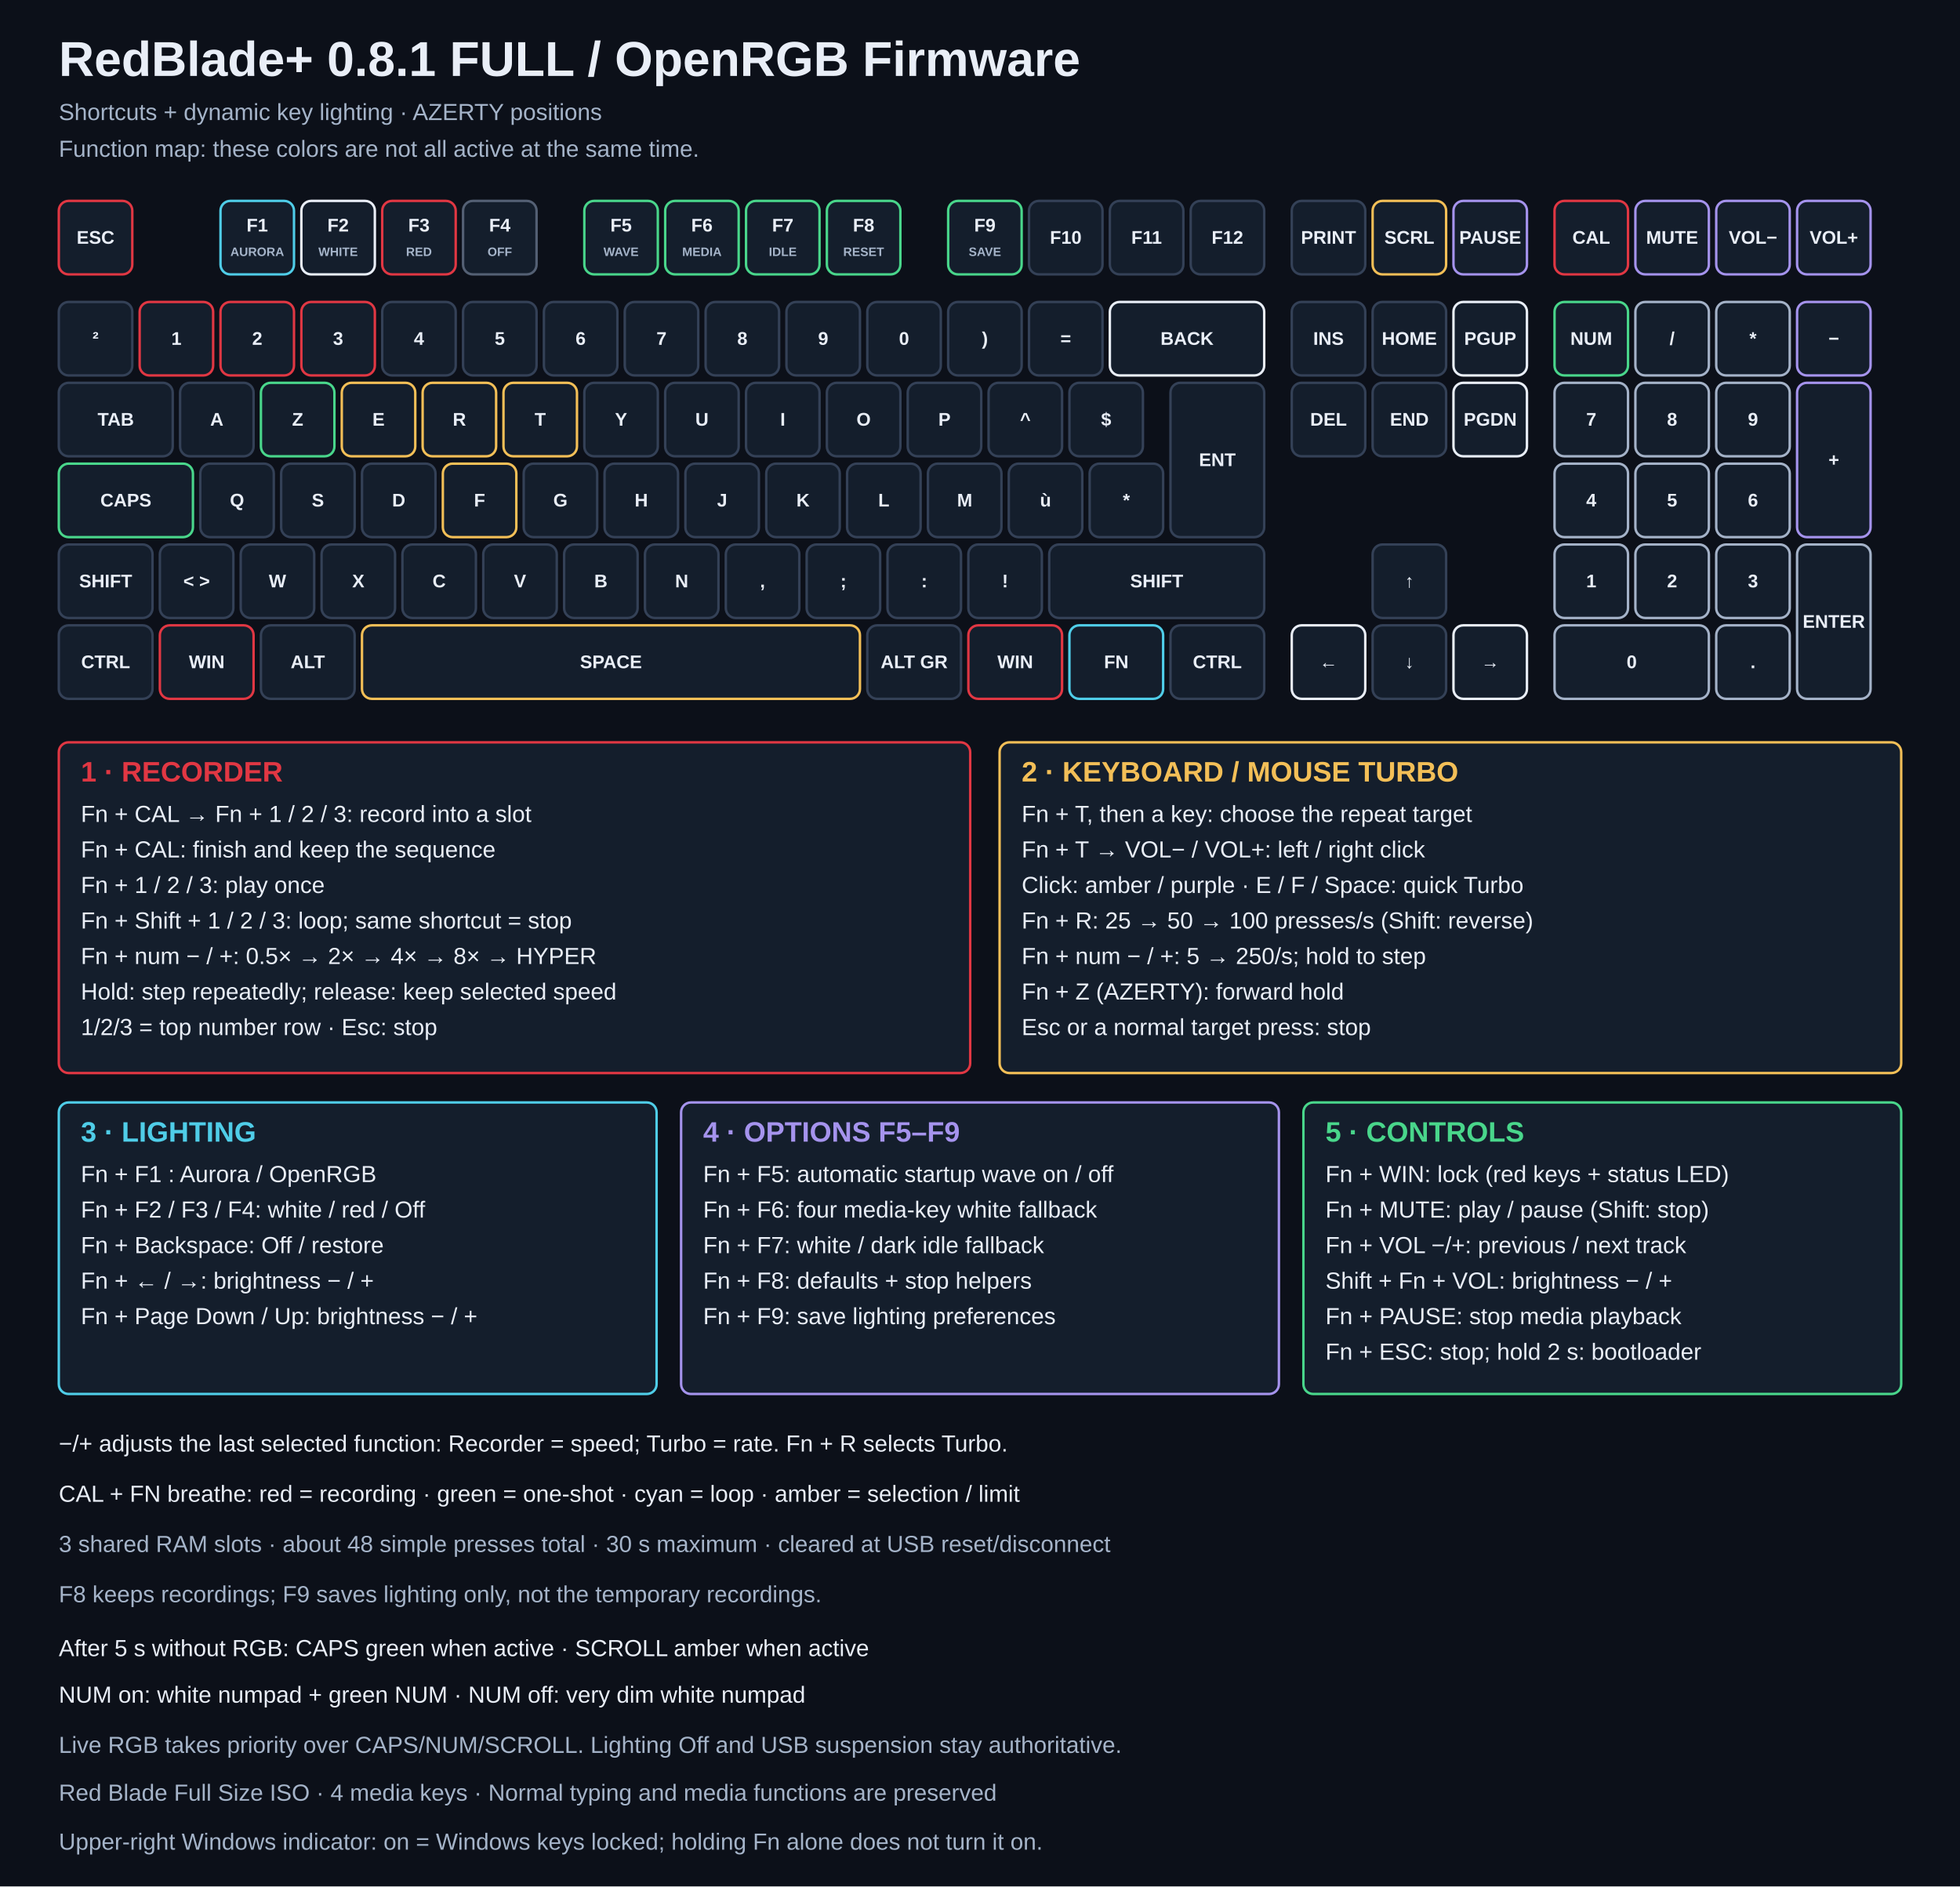
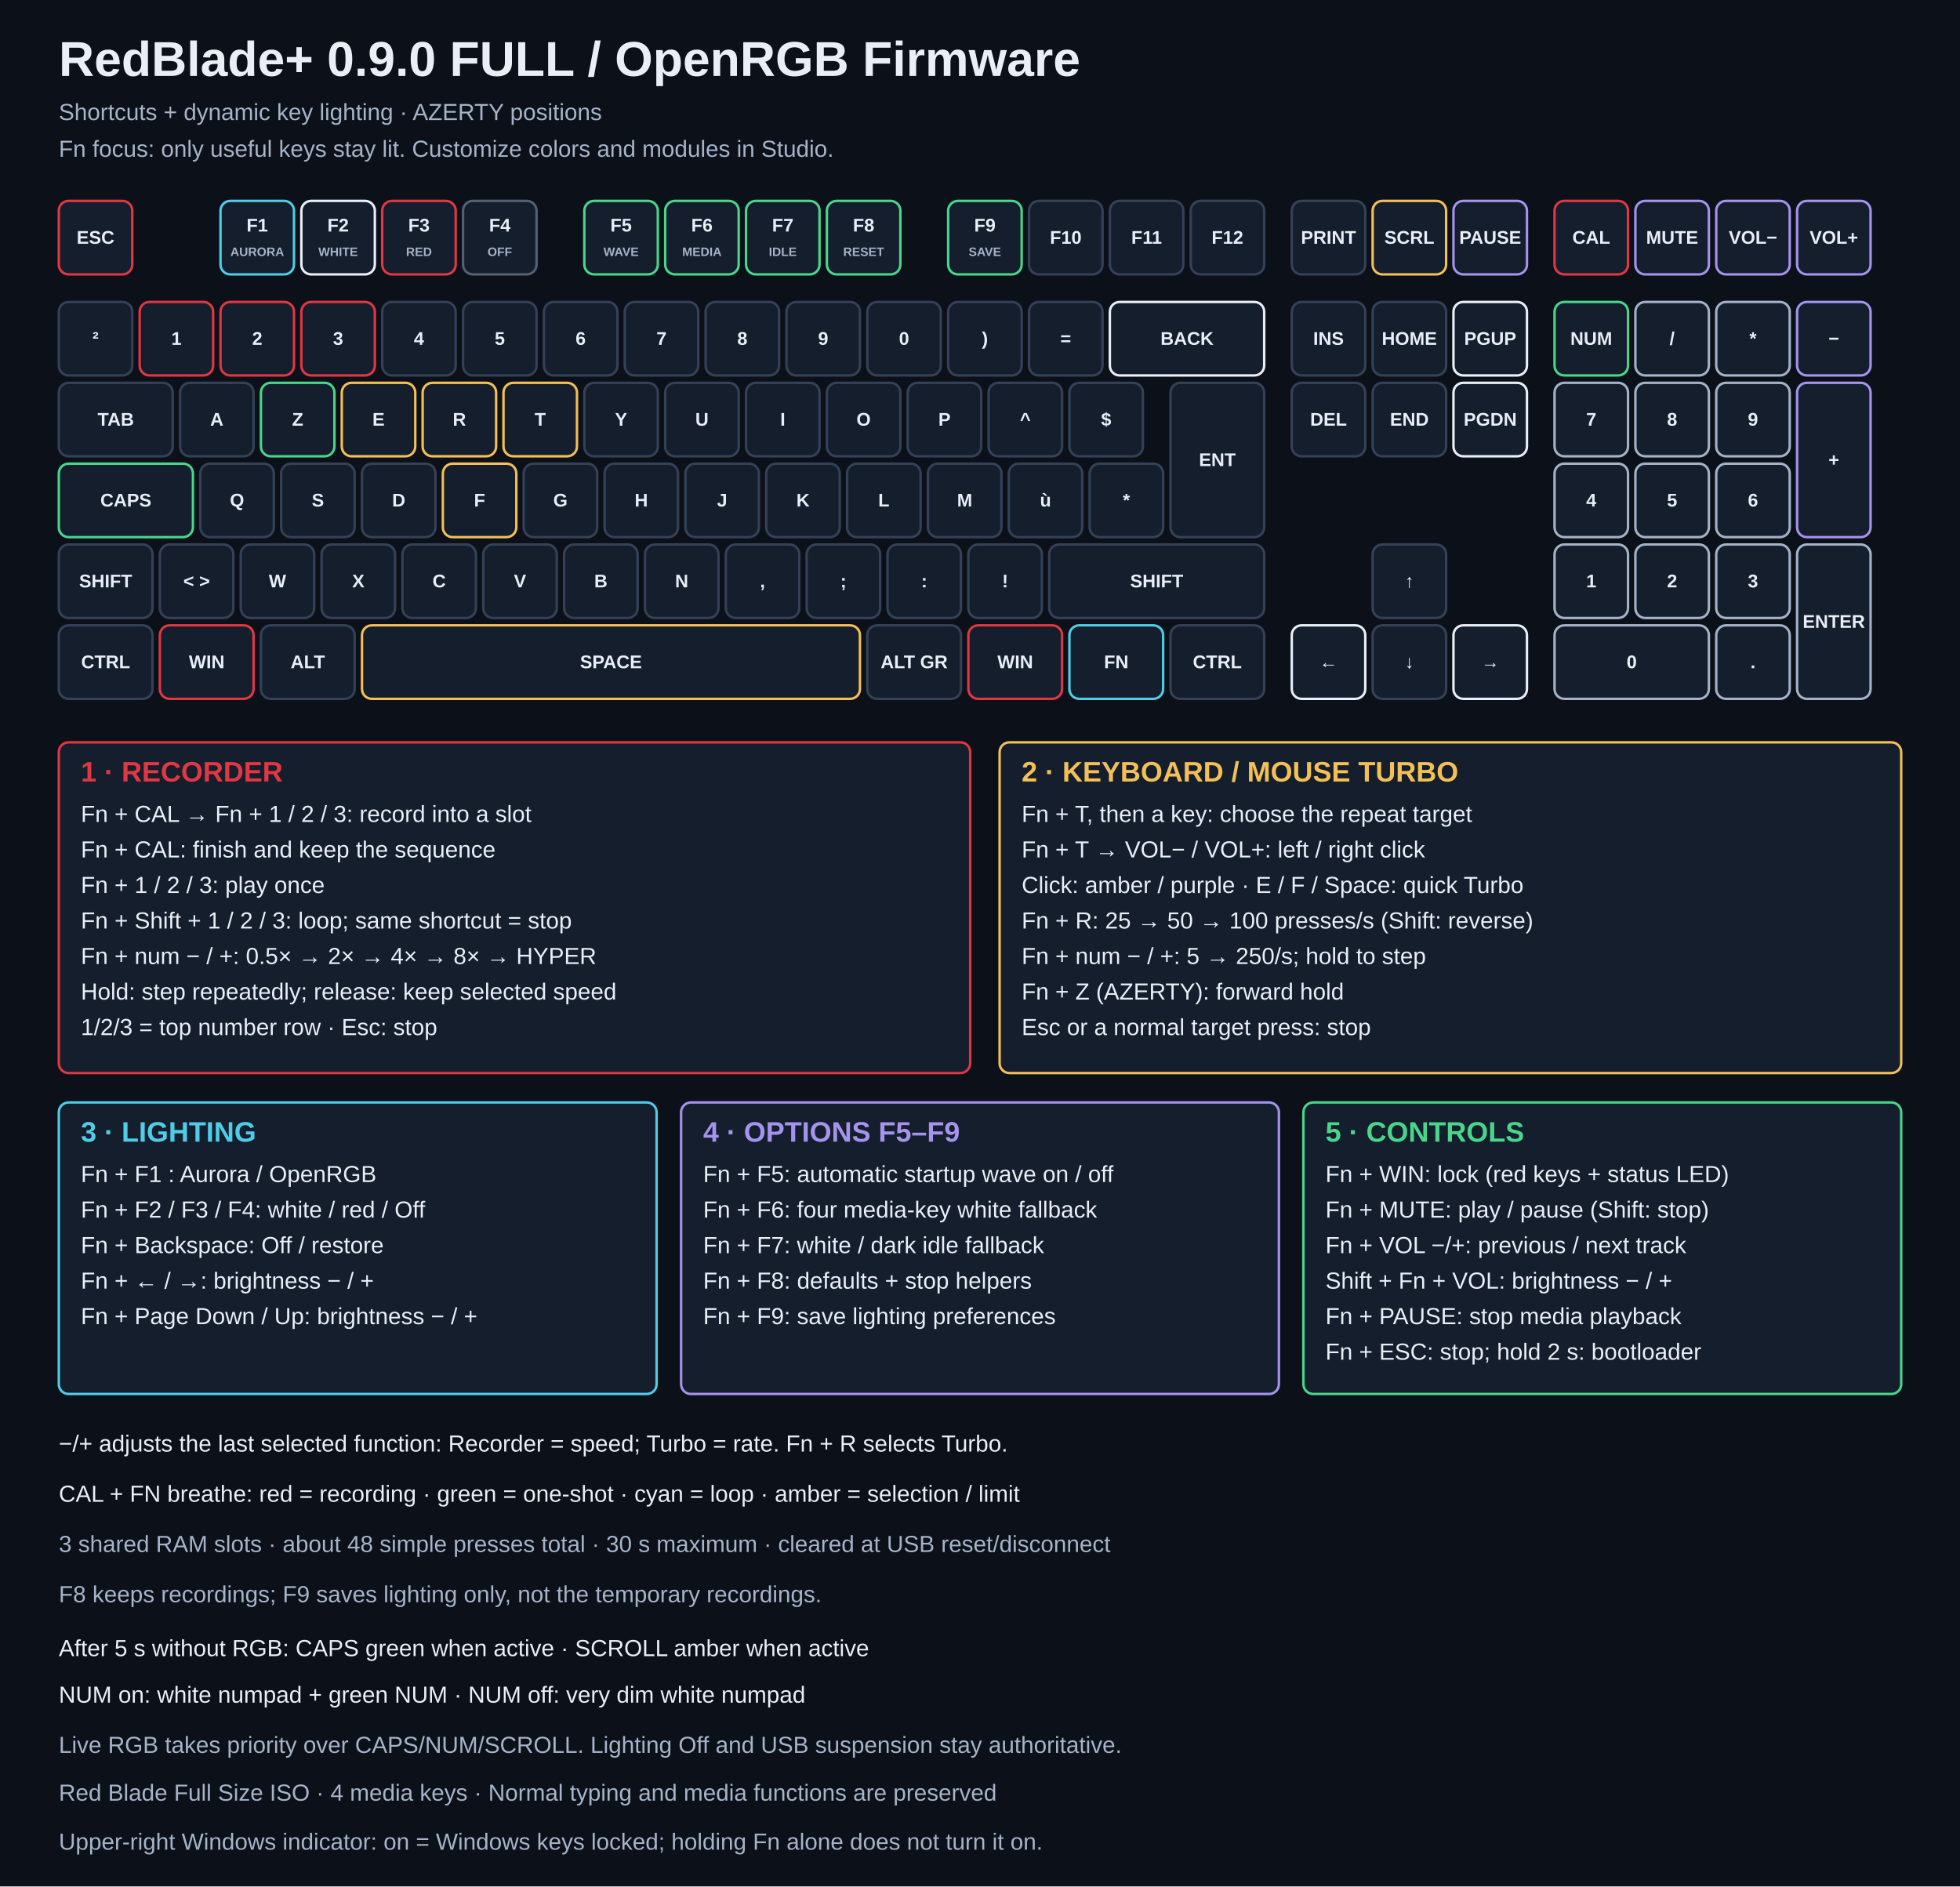
<svg xmlns="http://www.w3.org/2000/svg" width="1600" height="1540" viewBox="0 0 1600 1540">
  <rect width="1600" height="1540" fill="#0c1019" />
  <style>text{font-family:Arial,DejaVu Sans,sans-serif;fill:#e9eef7}.title{font-size:40px;font-weight:700}.sub{font-size:19px;fill:#a5b4c9}.key{font-size:15px;font-weight:700;text-anchor:middle}.tiny{font-size:10px;font-weight:700;text-anchor:middle;fill:#a5b4c9}.card{font-size:23px;font-weight:700}.body{font-size:19px}</style>
-   <text x="48" y="62" class="title">RedBlade+ 0.8.1 FULL  /  OpenRGB Firmware</text>
+   <text x="48" y="62" class="title">RedBlade+ 0.9.0 FULL  /  OpenRGB Firmware</text>
  <text x="48" y="98" class="sub">Shortcuts + dynamic key lighting · AZERTY positions</text>
-   <text x="48" y="128" class="sub">Function map: these colors are not all active at the same time.</text>
+   <text x="48" y="128" class="sub">Fn focus: only useful keys stay lit. Customize colors and modules in Studio.</text>
  <rect x="48" y="164" width="60" height="60" rx="8" fill="#141e2c" stroke="#e13743" stroke-width="2" />
  <text x="78.0" y="199.0" class="key">ESC</text>
  <rect x="180" y="164" width="60" height="60" rx="8" fill="#141e2c" stroke="#4fcde8" stroke-width="2" />
  <text x="210.0" y="189.0" class="key">F1</text>
  <text x="210.0" y="209.0" class="tiny">AURORA</text>
  <rect x="246" y="164" width="60" height="60" rx="8" fill="#141e2c" stroke="#e9eef7" stroke-width="2" />
  <text x="276.0" y="189.0" class="key">F2</text>
  <text x="276.0" y="209.0" class="tiny">WHITE</text>
  <rect x="312" y="164" width="60" height="60" rx="8" fill="#141e2c" stroke="#e13743" stroke-width="2" />
  <text x="342.0" y="189.0" class="key">F3</text>
  <text x="342.0" y="209.0" class="tiny">RED</text>
  <rect x="378" y="164" width="60" height="60" rx="8" fill="#141e2c" stroke="#546074" stroke-width="2" />
  <text x="408.0" y="189.0" class="key">F4</text>
  <text x="408.0" y="209.0" class="tiny">OFF</text>
  <rect x="477.0" y="164" width="60" height="60" rx="8" fill="#141e2c" stroke="#49d68b" stroke-width="2" />
  <text x="507.0" y="189.0" class="key">F5</text>
  <text x="507.0" y="209.0" class="tiny">WAVE</text>
  <rect x="543.0" y="164" width="60" height="60" rx="8" fill="#141e2c" stroke="#49d68b" stroke-width="2" />
  <text x="573.0" y="189.0" class="key">F6</text>
  <text x="573.0" y="209.0" class="tiny">MEDIA</text>
  <rect x="609.0" y="164" width="60" height="60" rx="8" fill="#141e2c" stroke="#49d68b" stroke-width="2" />
  <text x="639.0" y="189.0" class="key">F7</text>
  <text x="639.0" y="209.0" class="tiny">IDLE</text>
  <rect x="675.0" y="164" width="60" height="60" rx="8" fill="#141e2c" stroke="#49d68b" stroke-width="2" />
  <text x="705.0" y="189.0" class="key">F8</text>
  <text x="705.0" y="209.0" class="tiny">RESET</text>
  <rect x="774" y="164" width="60" height="60" rx="8" fill="#141e2c" stroke="#49d68b" stroke-width="2" />
  <text x="804.0" y="189.0" class="key">F9</text>
  <text x="804.0" y="209.0" class="tiny">SAVE</text>
  <rect x="840" y="164" width="60" height="60" rx="8" fill="#141e2c" stroke="#344157" stroke-width="2" />
  <text x="870.0" y="199.0" class="key">F10</text>
  <rect x="906" y="164" width="60" height="60" rx="8" fill="#141e2c" stroke="#344157" stroke-width="2" />
  <text x="936.0" y="199.0" class="key">F11</text>
  <rect x="972" y="164" width="60" height="60" rx="8" fill="#141e2c" stroke="#344157" stroke-width="2" />
  <text x="1002.0" y="199.0" class="key">F12</text>
  <rect x="1054.5" y="164" width="60" height="60" rx="8" fill="#141e2c" stroke="#344157" stroke-width="2" />
  <text x="1084.5" y="199.0" class="key">PRINT</text>
  <rect x="1120.5" y="164" width="60" height="60" rx="8" fill="#141e2c" stroke="#f3bf57" stroke-width="2" />
  <text x="1150.5" y="199.0" class="key">SCRL</text>
  <rect x="1186.5" y="164" width="60" height="60" rx="8" fill="#141e2c" stroke="#a593ed" stroke-width="2" />
  <text x="1216.5" y="199.0" class="key">PAUSE</text>
  <rect x="1269.0" y="164" width="60" height="60" rx="8" fill="#141e2c" stroke="#e13743" stroke-width="2" />
  <text x="1299.0" y="199.0" class="key">CAL</text>
  <rect x="1335.0" y="164" width="60" height="60" rx="8" fill="#141e2c" stroke="#a593ed" stroke-width="2" />
  <text x="1365.0" y="199.0" class="key">MUTE</text>
  <rect x="1401.0" y="164" width="60" height="60" rx="8" fill="#141e2c" stroke="#a593ed" stroke-width="2" />
  <text x="1431.0" y="199.0" class="key">VOL−</text>
  <rect x="1467.0" y="164" width="60" height="60" rx="8" fill="#141e2c" stroke="#a593ed" stroke-width="2" />
  <text x="1497.0" y="199.0" class="key">VOL+</text>
  <rect x="48" y="246.5" width="60" height="60" rx="8" fill="#141e2c" stroke="#344157" stroke-width="2" />
  <text x="78.0" y="281.5" class="key">²</text>
  <rect x="114" y="246.5" width="60" height="60" rx="8" fill="#141e2c" stroke="#e13743" stroke-width="2" />
  <text x="144.0" y="281.5" class="key">1</text>
  <rect x="180" y="246.5" width="60" height="60" rx="8" fill="#141e2c" stroke="#e13743" stroke-width="2" />
  <text x="210.0" y="281.5" class="key">2</text>
  <rect x="246" y="246.5" width="60" height="60" rx="8" fill="#141e2c" stroke="#e13743" stroke-width="2" />
  <text x="276.0" y="281.5" class="key">3</text>
  <rect x="312" y="246.5" width="60" height="60" rx="8" fill="#141e2c" stroke="#344157" stroke-width="2" />
  <text x="342.0" y="281.5" class="key">4</text>
  <rect x="378" y="246.5" width="60" height="60" rx="8" fill="#141e2c" stroke="#344157" stroke-width="2" />
  <text x="408.0" y="281.5" class="key">5</text>
  <rect x="444" y="246.5" width="60" height="60" rx="8" fill="#141e2c" stroke="#344157" stroke-width="2" />
  <text x="474.0" y="281.5" class="key">6</text>
  <rect x="510" y="246.5" width="60" height="60" rx="8" fill="#141e2c" stroke="#344157" stroke-width="2" />
  <text x="540.0" y="281.5" class="key">7</text>
  <rect x="576" y="246.5" width="60" height="60" rx="8" fill="#141e2c" stroke="#344157" stroke-width="2" />
  <text x="606.0" y="281.5" class="key">8</text>
  <rect x="642" y="246.5" width="60" height="60" rx="8" fill="#141e2c" stroke="#344157" stroke-width="2" />
  <text x="672.0" y="281.5" class="key">9</text>
  <rect x="708" y="246.5" width="60" height="60" rx="8" fill="#141e2c" stroke="#344157" stroke-width="2" />
  <text x="738.0" y="281.5" class="key">0</text>
  <rect x="774" y="246.5" width="60" height="60" rx="8" fill="#141e2c" stroke="#344157" stroke-width="2" />
  <text x="804.0" y="281.5" class="key">)</text>
  <rect x="840" y="246.5" width="60" height="60" rx="8" fill="#141e2c" stroke="#344157" stroke-width="2" />
  <text x="870.0" y="281.5" class="key">=</text>
  <rect x="906" y="246.5" width="126" height="60" rx="8" fill="#141e2c" stroke="#e9eef7" stroke-width="2" />
  <text x="969.0" y="281.5" class="key">BACK</text>
  <rect x="1054.5" y="246.5" width="60" height="60" rx="8" fill="#141e2c" stroke="#344157" stroke-width="2" />
  <text x="1084.5" y="281.5" class="key">INS</text>
  <rect x="1120.5" y="246.5" width="60" height="60" rx="8" fill="#141e2c" stroke="#344157" stroke-width="2" />
  <text x="1150.5" y="281.5" class="key">HOME</text>
  <rect x="1186.5" y="246.5" width="60" height="60" rx="8" fill="#141e2c" stroke="#e9eef7" stroke-width="2" />
  <text x="1216.5" y="281.5" class="key">PGUP</text>
  <rect x="1269.0" y="246.5" width="60" height="60" rx="8" fill="#141e2c" stroke="#49d68b" stroke-width="2" />
  <text x="1299.0" y="281.5" class="key">NUM</text>
  <rect x="1335.0" y="246.5" width="60" height="60" rx="8" fill="#141e2c" stroke="#a4b2c8" stroke-width="2" />
  <text x="1365.0" y="281.5" class="key">/</text>
  <rect x="1401.0" y="246.5" width="60" height="60" rx="8" fill="#141e2c" stroke="#a4b2c8" stroke-width="2" />
  <text x="1431.0" y="281.5" class="key">*</text>
  <rect x="1467.0" y="246.5" width="60" height="60" rx="8" fill="#141e2c" stroke="#a593ed" stroke-width="2" />
  <text x="1497.0" y="281.5" class="key">−</text>
  <rect x="48" y="312.5" width="93.0" height="60" rx="8" fill="#141e2c" stroke="#344157" stroke-width="2" />
  <text x="94.5" y="347.5" class="key">TAB</text>
  <rect x="147.0" y="312.5" width="60" height="60" rx="8" fill="#141e2c" stroke="#344157" stroke-width="2" />
  <text x="177.0" y="347.5" class="key">A</text>
  <rect x="213.0" y="312.5" width="60" height="60" rx="8" fill="#141e2c" stroke="#49d68b" stroke-width="2" />
  <text x="243.0" y="347.5" class="key">Z</text>
  <rect x="279.0" y="312.5" width="60" height="60" rx="8" fill="#141e2c" stroke="#f3bf57" stroke-width="2" />
  <text x="309.0" y="347.5" class="key">E</text>
  <rect x="345.0" y="312.5" width="60" height="60" rx="8" fill="#141e2c" stroke="#f3bf57" stroke-width="2" />
  <text x="375.0" y="347.5" class="key">R</text>
  <rect x="411.0" y="312.5" width="60" height="60" rx="8" fill="#141e2c" stroke="#f3bf57" stroke-width="2" />
  <text x="441.0" y="347.5" class="key">T</text>
  <rect x="477.0" y="312.5" width="60" height="60" rx="8" fill="#141e2c" stroke="#344157" stroke-width="2" />
  <text x="507.0" y="347.5" class="key">Y</text>
  <rect x="543.0" y="312.5" width="60" height="60" rx="8" fill="#141e2c" stroke="#344157" stroke-width="2" />
  <text x="573.0" y="347.5" class="key">U</text>
  <rect x="609.0" y="312.5" width="60" height="60" rx="8" fill="#141e2c" stroke="#344157" stroke-width="2" />
  <text x="639.0" y="347.5" class="key">I</text>
  <rect x="675.0" y="312.5" width="60" height="60" rx="8" fill="#141e2c" stroke="#344157" stroke-width="2" />
  <text x="705.0" y="347.5" class="key">O</text>
  <rect x="741.0" y="312.5" width="60" height="60" rx="8" fill="#141e2c" stroke="#344157" stroke-width="2" />
  <text x="771.0" y="347.5" class="key">P</text>
  <rect x="807.0" y="312.5" width="60" height="60" rx="8" fill="#141e2c" stroke="#344157" stroke-width="2" />
  <text x="837.0" y="347.5" class="key">^</text>
  <rect x="873.0" y="312.5" width="60" height="60" rx="8" fill="#141e2c" stroke="#344157" stroke-width="2" />
  <text x="903.0" y="347.5" class="key">$</text>
  <rect x="1054.5" y="312.5" width="60" height="60" rx="8" fill="#141e2c" stroke="#344157" stroke-width="2" />
  <text x="1084.5" y="347.5" class="key">DEL</text>
  <rect x="1120.5" y="312.5" width="60" height="60" rx="8" fill="#141e2c" stroke="#344157" stroke-width="2" />
  <text x="1150.5" y="347.5" class="key">END</text>
  <rect x="1186.5" y="312.5" width="60" height="60" rx="8" fill="#141e2c" stroke="#e9eef7" stroke-width="2" />
  <text x="1216.5" y="347.5" class="key">PGDN</text>
  <rect x="1269.0" y="312.5" width="60" height="60" rx="8" fill="#141e2c" stroke="#a4b2c8" stroke-width="2" />
  <text x="1299.0" y="347.5" class="key">7</text>
  <rect x="1335.0" y="312.5" width="60" height="60" rx="8" fill="#141e2c" stroke="#a4b2c8" stroke-width="2" />
  <text x="1365.0" y="347.5" class="key">8</text>
  <rect x="1401.0" y="312.5" width="60" height="60" rx="8" fill="#141e2c" stroke="#a4b2c8" stroke-width="2" />
  <text x="1431.0" y="347.5" class="key">9</text>
  <rect x="1467.0" y="312.5" width="60" height="126" rx="8" fill="#141e2c" stroke="#a593ed" stroke-width="2" />
  <text x="1497.0" y="380.5" class="key">+</text>
  <rect x="48" y="378.5" width="109.5" height="60" rx="8" fill="#141e2c" stroke="#49d68b" stroke-width="2" />
  <text x="102.75" y="413.5" class="key">CAPS</text>
  <rect x="163.5" y="378.5" width="60" height="60" rx="8" fill="#141e2c" stroke="#344157" stroke-width="2" />
  <text x="193.5" y="413.5" class="key">Q</text>
  <rect x="229.5" y="378.5" width="60" height="60" rx="8" fill="#141e2c" stroke="#344157" stroke-width="2" />
  <text x="259.5" y="413.5" class="key">S</text>
  <rect x="295.5" y="378.5" width="60" height="60" rx="8" fill="#141e2c" stroke="#344157" stroke-width="2" />
  <text x="325.5" y="413.5" class="key">D</text>
  <rect x="361.5" y="378.5" width="60" height="60" rx="8" fill="#141e2c" stroke="#f3bf57" stroke-width="2" />
  <text x="391.5" y="413.5" class="key">F</text>
  <rect x="427.5" y="378.5" width="60" height="60" rx="8" fill="#141e2c" stroke="#344157" stroke-width="2" />
  <text x="457.5" y="413.5" class="key">G</text>
  <rect x="493.5" y="378.5" width="60" height="60" rx="8" fill="#141e2c" stroke="#344157" stroke-width="2" />
  <text x="523.5" y="413.5" class="key">H</text>
  <rect x="559.5" y="378.5" width="60" height="60" rx="8" fill="#141e2c" stroke="#344157" stroke-width="2" />
  <text x="589.5" y="413.5" class="key">J</text>
  <rect x="625.5" y="378.5" width="60" height="60" rx="8" fill="#141e2c" stroke="#344157" stroke-width="2" />
  <text x="655.5" y="413.5" class="key">K</text>
  <rect x="691.5" y="378.5" width="60" height="60" rx="8" fill="#141e2c" stroke="#344157" stroke-width="2" />
  <text x="721.5" y="413.5" class="key">L</text>
  <rect x="757.5" y="378.5" width="60" height="60" rx="8" fill="#141e2c" stroke="#344157" stroke-width="2" />
  <text x="787.5" y="413.5" class="key">M</text>
  <rect x="823.5" y="378.5" width="60" height="60" rx="8" fill="#141e2c" stroke="#344157" stroke-width="2" />
  <text x="853.5" y="413.5" class="key">ù</text>
  <rect x="889.5" y="378.5" width="60" height="60" rx="8" fill="#141e2c" stroke="#344157" stroke-width="2" />
  <text x="919.5" y="413.5" class="key">*</text>
  <rect x="955.5" y="312.5" width="76.5" height="126" rx="8" fill="#141e2c" stroke="#344157" stroke-width="2" />
  <text x="993.75" y="380.5" class="key">ENT</text>
  <rect x="1269.0" y="378.5" width="60" height="60" rx="8" fill="#141e2c" stroke="#a4b2c8" stroke-width="2" />
  <text x="1299.0" y="413.5" class="key">4</text>
  <rect x="1335.0" y="378.5" width="60" height="60" rx="8" fill="#141e2c" stroke="#a4b2c8" stroke-width="2" />
  <text x="1365.0" y="413.5" class="key">5</text>
  <rect x="1401.0" y="378.5" width="60" height="60" rx="8" fill="#141e2c" stroke="#a4b2c8" stroke-width="2" />
  <text x="1431.0" y="413.5" class="key">6</text>
  <rect x="48" y="444.5" width="76.5" height="60" rx="8" fill="#141e2c" stroke="#344157" stroke-width="2" />
  <text x="86.25" y="479.5" class="key">SHIFT</text>
  <rect x="130.5" y="444.5" width="60" height="60" rx="8" fill="#141e2c" stroke="#344157" stroke-width="2" />
  <text x="160.5" y="479.5" class="key">&lt; &gt;</text>
  <rect x="196.5" y="444.5" width="60" height="60" rx="8" fill="#141e2c" stroke="#344157" stroke-width="2" />
  <text x="226.5" y="479.5" class="key">W</text>
  <rect x="262.5" y="444.5" width="60" height="60" rx="8" fill="#141e2c" stroke="#344157" stroke-width="2" />
  <text x="292.5" y="479.5" class="key">X</text>
  <rect x="328.5" y="444.5" width="60" height="60" rx="8" fill="#141e2c" stroke="#344157" stroke-width="2" />
  <text x="358.5" y="479.5" class="key">C</text>
  <rect x="394.5" y="444.5" width="60" height="60" rx="8" fill="#141e2c" stroke="#344157" stroke-width="2" />
  <text x="424.5" y="479.5" class="key">V</text>
  <rect x="460.5" y="444.5" width="60" height="60" rx="8" fill="#141e2c" stroke="#344157" stroke-width="2" />
  <text x="490.5" y="479.5" class="key">B</text>
  <rect x="526.5" y="444.5" width="60" height="60" rx="8" fill="#141e2c" stroke="#344157" stroke-width="2" />
  <text x="556.5" y="479.5" class="key">N</text>
  <rect x="592.5" y="444.5" width="60" height="60" rx="8" fill="#141e2c" stroke="#344157" stroke-width="2" />
  <text x="622.5" y="479.5" class="key">,</text>
  <rect x="658.5" y="444.5" width="60" height="60" rx="8" fill="#141e2c" stroke="#344157" stroke-width="2" />
  <text x="688.5" y="479.5" class="key">;</text>
  <rect x="724.5" y="444.5" width="60" height="60" rx="8" fill="#141e2c" stroke="#344157" stroke-width="2" />
  <text x="754.5" y="479.5" class="key">:</text>
  <rect x="790.5" y="444.5" width="60" height="60" rx="8" fill="#141e2c" stroke="#344157" stroke-width="2" />
  <text x="820.5" y="479.5" class="key">!</text>
  <rect x="856.5" y="444.5" width="175.5" height="60" rx="8" fill="#141e2c" stroke="#344157" stroke-width="2" />
  <text x="944.25" y="479.5" class="key">SHIFT</text>
  <rect x="1120.5" y="444.5" width="60" height="60" rx="8" fill="#141e2c" stroke="#344157" stroke-width="2" />
  <text x="1150.5" y="479.5" class="key">↑</text>
  <rect x="1269.0" y="444.5" width="60" height="60" rx="8" fill="#141e2c" stroke="#a4b2c8" stroke-width="2" />
  <text x="1299.0" y="479.5" class="key">1</text>
  <rect x="1335.0" y="444.5" width="60" height="60" rx="8" fill="#141e2c" stroke="#a4b2c8" stroke-width="2" />
  <text x="1365.0" y="479.5" class="key">2</text>
  <rect x="1401.0" y="444.5" width="60" height="60" rx="8" fill="#141e2c" stroke="#a4b2c8" stroke-width="2" />
  <text x="1431.0" y="479.5" class="key">3</text>
  <rect x="1467.0" y="444.5" width="60" height="126" rx="8" fill="#141e2c" stroke="#a4b2c8" stroke-width="2" />
  <text x="1497.0" y="512.5" class="key">ENTER</text>
  <rect x="48" y="510.5" width="76.5" height="60" rx="8" fill="#141e2c" stroke="#344157" stroke-width="2" />
  <text x="86.25" y="545.5" class="key">CTRL</text>
  <rect x="130.5" y="510.5" width="76.5" height="60" rx="8" fill="#141e2c" stroke="#e13743" stroke-width="2" />
  <text x="168.75" y="545.5" class="key">WIN</text>
  <rect x="213.0" y="510.5" width="76.5" height="60" rx="8" fill="#141e2c" stroke="#344157" stroke-width="2" />
  <text x="251.25" y="545.5" class="key">ALT</text>
  <rect x="295.5" y="510.5" width="406.5" height="60" rx="8" fill="#141e2c" stroke="#f3bf57" stroke-width="2" />
  <text x="498.75" y="545.5" class="key">SPACE</text>
  <rect x="708" y="510.5" width="76.5" height="60" rx="8" fill="#141e2c" stroke="#344157" stroke-width="2" />
  <text x="746.25" y="545.5" class="key">ALT GR</text>
  <rect x="790.5" y="510.5" width="76.5" height="60" rx="8" fill="#141e2c" stroke="#e13743" stroke-width="2" />
  <text x="828.75" y="545.5" class="key">WIN</text>
  <rect x="873.0" y="510.5" width="76.5" height="60" rx="8" fill="#141e2c" stroke="#4fcde8" stroke-width="2" />
  <text x="911.25" y="545.5" class="key">FN</text>
  <rect x="955.5" y="510.5" width="76.5" height="60" rx="8" fill="#141e2c" stroke="#344157" stroke-width="2" />
  <text x="993.75" y="545.5" class="key">CTRL</text>
  <rect x="1054.5" y="510.5" width="60" height="60" rx="8" fill="#141e2c" stroke="#e9eef7" stroke-width="2" />
  <text x="1084.5" y="545.5" class="key">←</text>
  <rect x="1120.5" y="510.5" width="60" height="60" rx="8" fill="#141e2c" stroke="#344157" stroke-width="2" />
  <text x="1150.5" y="545.5" class="key">↓</text>
  <rect x="1186.5" y="510.5" width="60" height="60" rx="8" fill="#141e2c" stroke="#e9eef7" stroke-width="2" />
  <text x="1216.5" y="545.5" class="key">→</text>
  <rect x="1269.0" y="510.5" width="126" height="60" rx="8" fill="#141e2c" stroke="#a4b2c8" stroke-width="2" />
  <text x="1332.0" y="545.5" class="key">0</text>
  <rect x="1401.0" y="510.5" width="60" height="60" rx="8" fill="#141e2c" stroke="#a4b2c8" stroke-width="2" />
  <text x="1431.0" y="545.5" class="key">.</text>
  <rect x="48" y="606" width="744" height="270" rx="8" fill="#141e2c" stroke="#e13743" stroke-width="2" />
  <text x="66" y="638" class="card" style="fill:#e13743">1 · RECORDER</text>
  <text x="66" y="671" class="body">Fn + CAL → Fn + 1 / 2 / 3: record into a slot</text>
  <text x="66" y="700" class="body">Fn + CAL: finish and keep the sequence</text>
  <text x="66" y="729" class="body">Fn + 1 / 2 / 3: play once</text>
  <text x="66" y="758" class="body">Fn + Shift + 1 / 2 / 3: loop; same shortcut = stop</text>
  <text x="66" y="787" class="body">Fn + num − / +: 0.5× → 2× → 4× → 8× → HYPER</text>
  <text x="66" y="816" class="body">Hold: step repeatedly; release: keep selected speed</text>
  <text x="66" y="845" class="body">1/2/3 = top number row · Esc: stop</text>
  <rect x="816" y="606" width="736" height="270" rx="8" fill="#141e2c" stroke="#f3bf57" stroke-width="2" />
  <text x="834" y="638" class="card" style="fill:#f3bf57">2 · KEYBOARD / MOUSE TURBO</text>
  <text x="834" y="671" class="body">Fn + T, then a key: choose the repeat target</text>
  <text x="834" y="700" class="body">Fn + T → VOL− / VOL+: left / right click</text>
  <text x="834" y="729" class="body">Click: amber / purple · E / F / Space: quick Turbo</text>
  <text x="834" y="758" class="body">Fn + R: 25 → 50 → 100 presses/s (Shift: reverse)</text>
  <text x="834" y="787" class="body">Fn + num − / +: 5 → 250/s; hold to step</text>
  <text x="834" y="816" class="body">Fn + Z (AZERTY): forward hold</text>
  <text x="834" y="845" class="body">Esc or a normal target press: stop</text>
  <rect x="48" y="900" width="488" height="238" rx="8" fill="#141e2c" stroke="#4fcde8" stroke-width="2" />
  <text x="66" y="932" class="card" style="fill:#4fcde8">3 · LIGHTING</text>
  <text x="66" y="965" class="body">Fn + F1 : Aurora / OpenRGB</text>
  <text x="66" y="994" class="body">Fn + F2 / F3 / F4: white / red / Off</text>
  <text x="66" y="1023" class="body">Fn + Backspace: Off / restore</text>
  <text x="66" y="1052" class="body">Fn + ← / →: brightness − / +</text>
  <text x="66" y="1081" class="body">Fn + Page Down / Up: brightness − / +</text>
  <rect x="556" y="900" width="488" height="238" rx="8" fill="#141e2c" stroke="#a593ed" stroke-width="2" />
  <text x="574" y="932" class="card" style="fill:#a593ed">4 · OPTIONS F5–F9</text>
  <text x="574" y="965" class="body">Fn + F5: automatic startup wave on / off</text>
  <text x="574" y="994" class="body">Fn + F6: four media-key white fallback</text>
  <text x="574" y="1023" class="body">Fn + F7: white / dark idle fallback</text>
  <text x="574" y="1052" class="body">Fn + F8: defaults + stop helpers</text>
  <text x="574" y="1081" class="body">Fn + F9: save lighting preferences</text>
  <rect x="1064" y="900" width="488" height="238" rx="8" fill="#141e2c" stroke="#49d68b" stroke-width="2" />
  <text x="1082" y="932" class="card" style="fill:#49d68b">5 · CONTROLS</text>
  <text x="1082" y="965" class="body">Fn + WIN: lock (red keys + status LED)</text>
  <text x="1082" y="994" class="body">Fn + MUTE: play / pause (Shift: stop)</text>
  <text x="1082" y="1023" class="body">Fn + VOL −/+: previous / next track</text>
  <text x="1082" y="1052" class="body">Shift + Fn + VOL: brightness − / +</text>
  <text x="1082" y="1081" class="body">Fn + PAUSE: stop media playback</text>
  <text x="1082" y="1110" class="body">Fn + ESC: stop; hold 2 s: bootloader</text>
  <text x="48" y="1185" class="body">−/+ adjusts the last selected function: Recorder = speed; Turbo = rate. Fn + R selects Turbo.</text>
  <text x="48" y="1226" class="body">CAL + FN breathe: red = recording · green = one-shot · cyan = loop · amber = selection / limit</text>
  <text x="48" y="1267" class="sub">3 shared RAM slots · about 48 simple presses total · 30 s maximum · cleared at USB reset/disconnect</text>
  <text x="48" y="1308" class="sub">F8 keeps recordings; F9 saves lighting only, not the temporary recordings.</text>
  <text x="48" y="1352" class="body">After 5 s without RGB: CAPS green when active · SCROLL amber when active</text>
  <text x="48" y="1390" class="body">NUM on: white numpad + green NUM · NUM off: very dim white numpad</text>
  <text x="48" y="1431" class="sub">Live RGB takes priority over CAPS/NUM/SCROLL. Lighting Off and USB suspension stay authoritative.</text>
  <text x="48" y="1470" class="sub">Red Blade Full Size ISO · 4 media keys · Normal typing and media functions are preserved</text>
  <text x="48" y="1510" class="sub">Upper-right Windows indicator: on = Windows keys locked; holding Fn alone does not turn it on.</text>
</svg>
